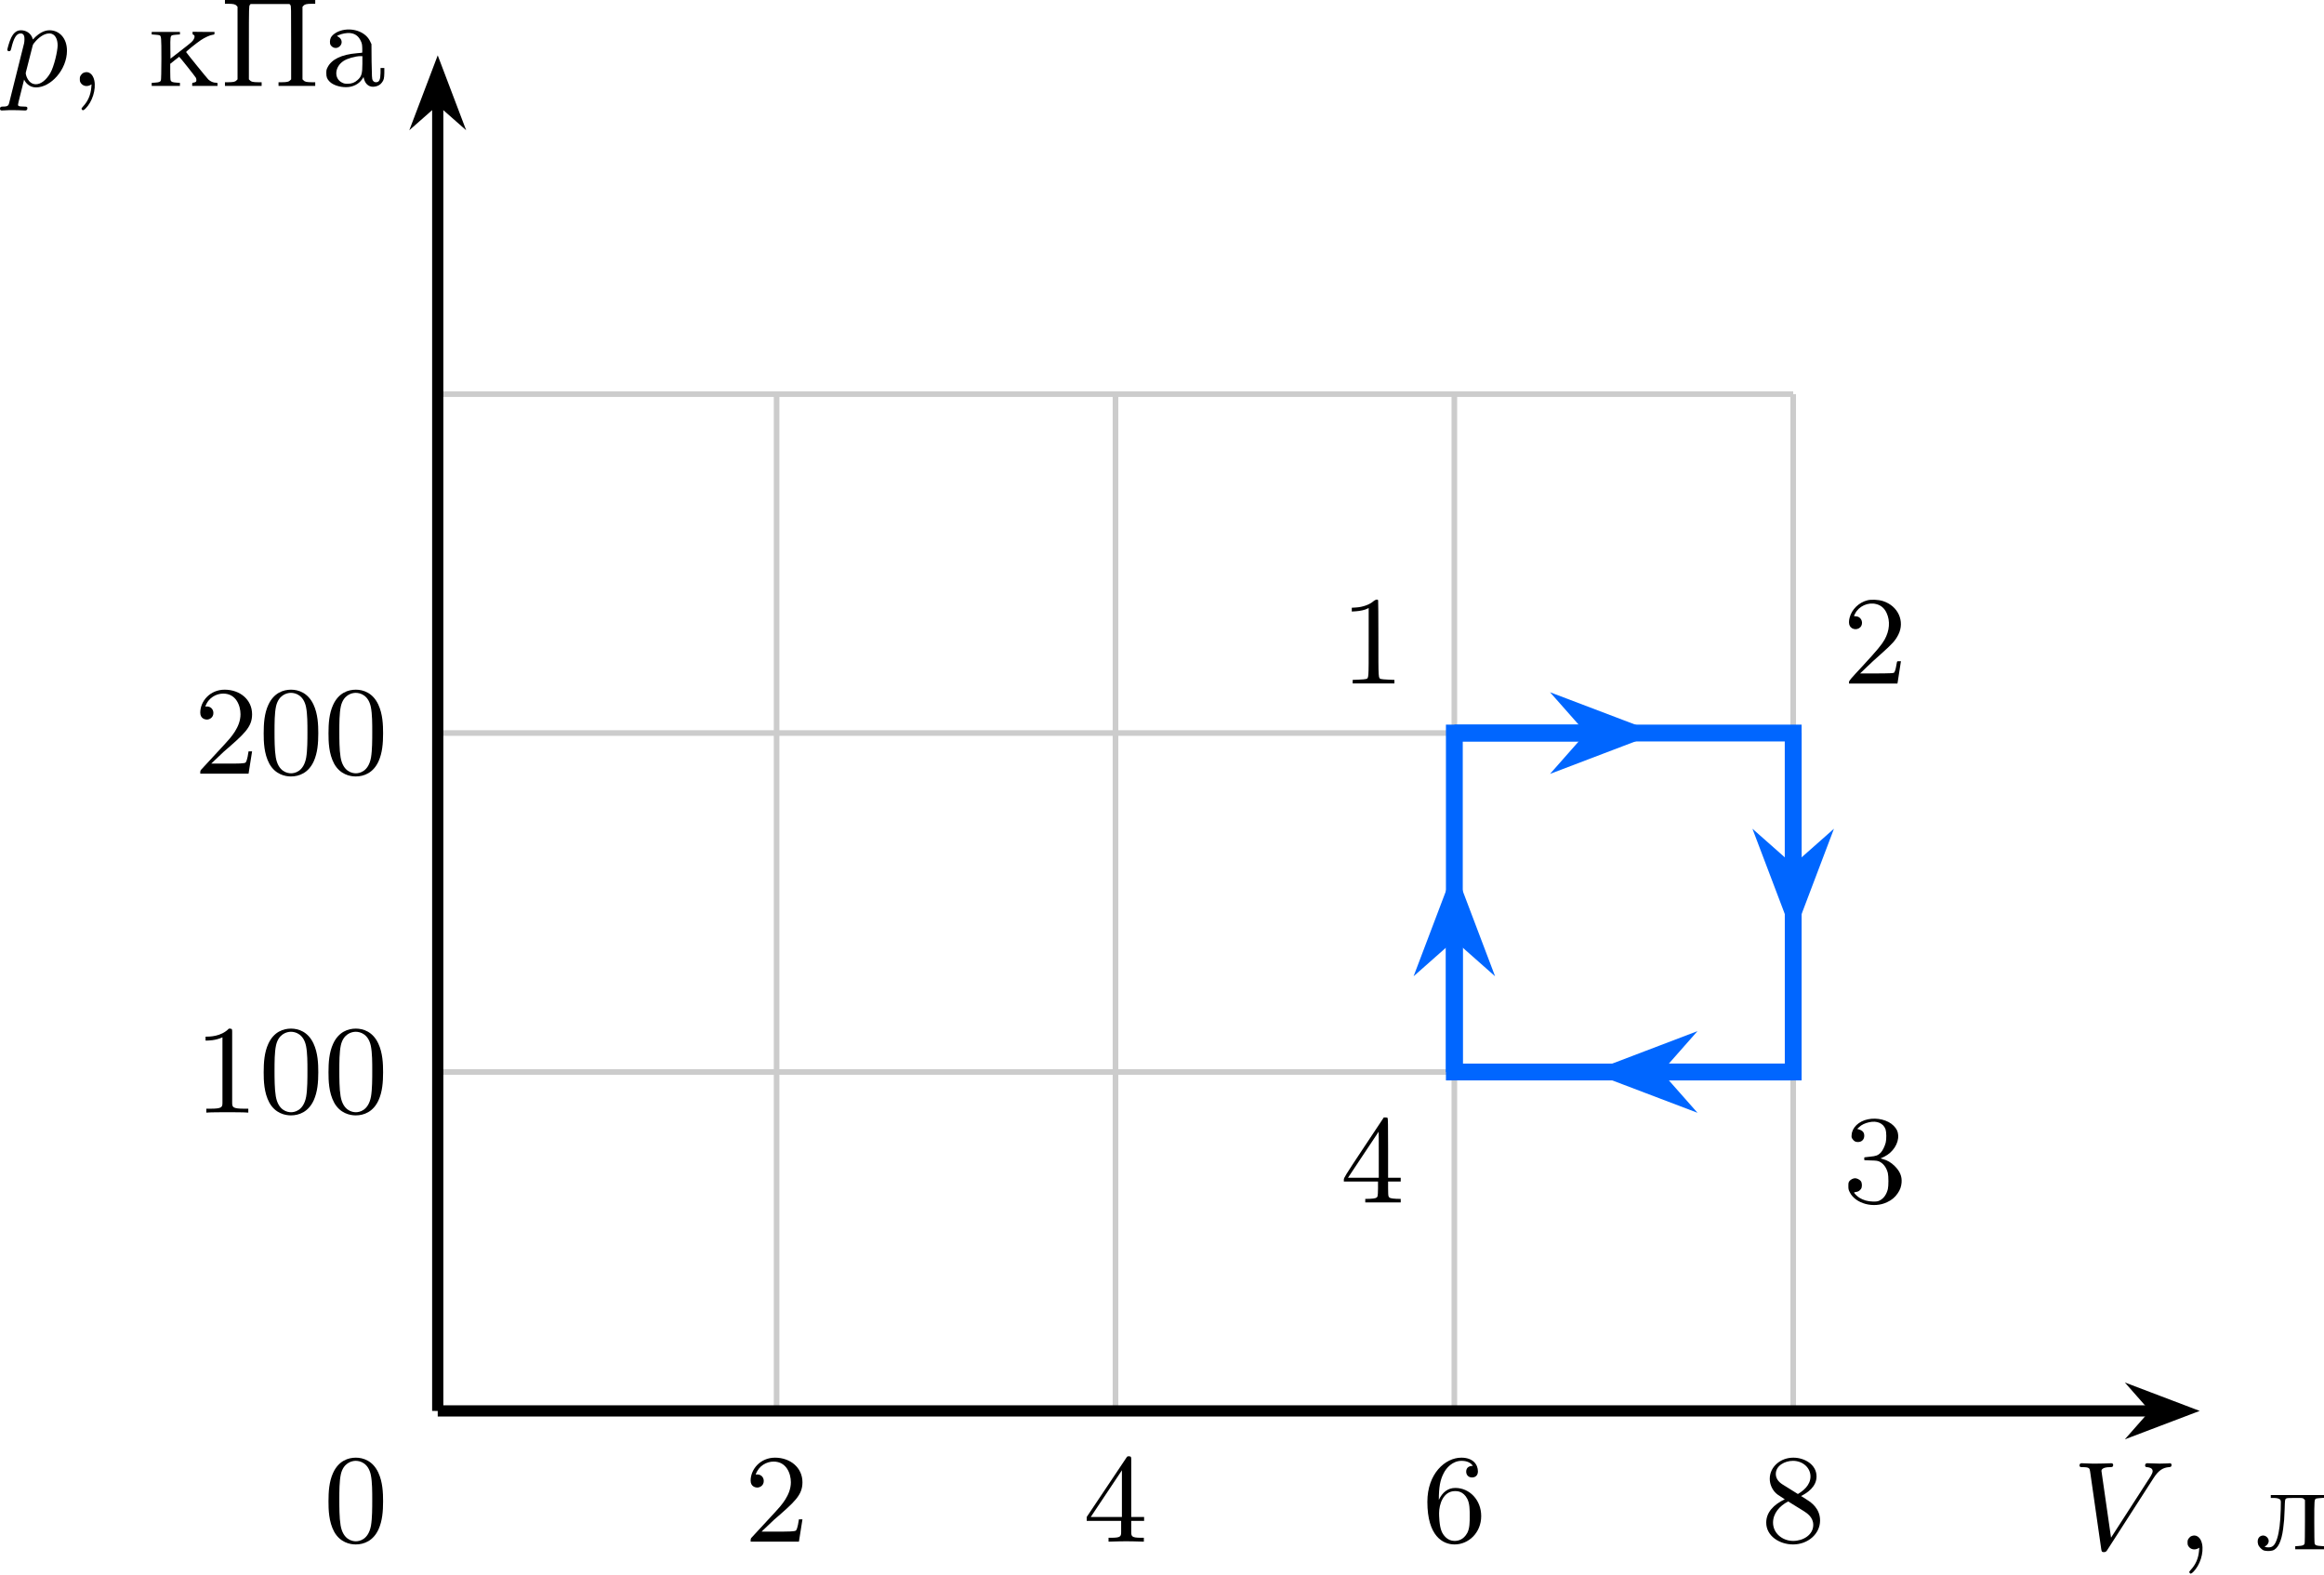
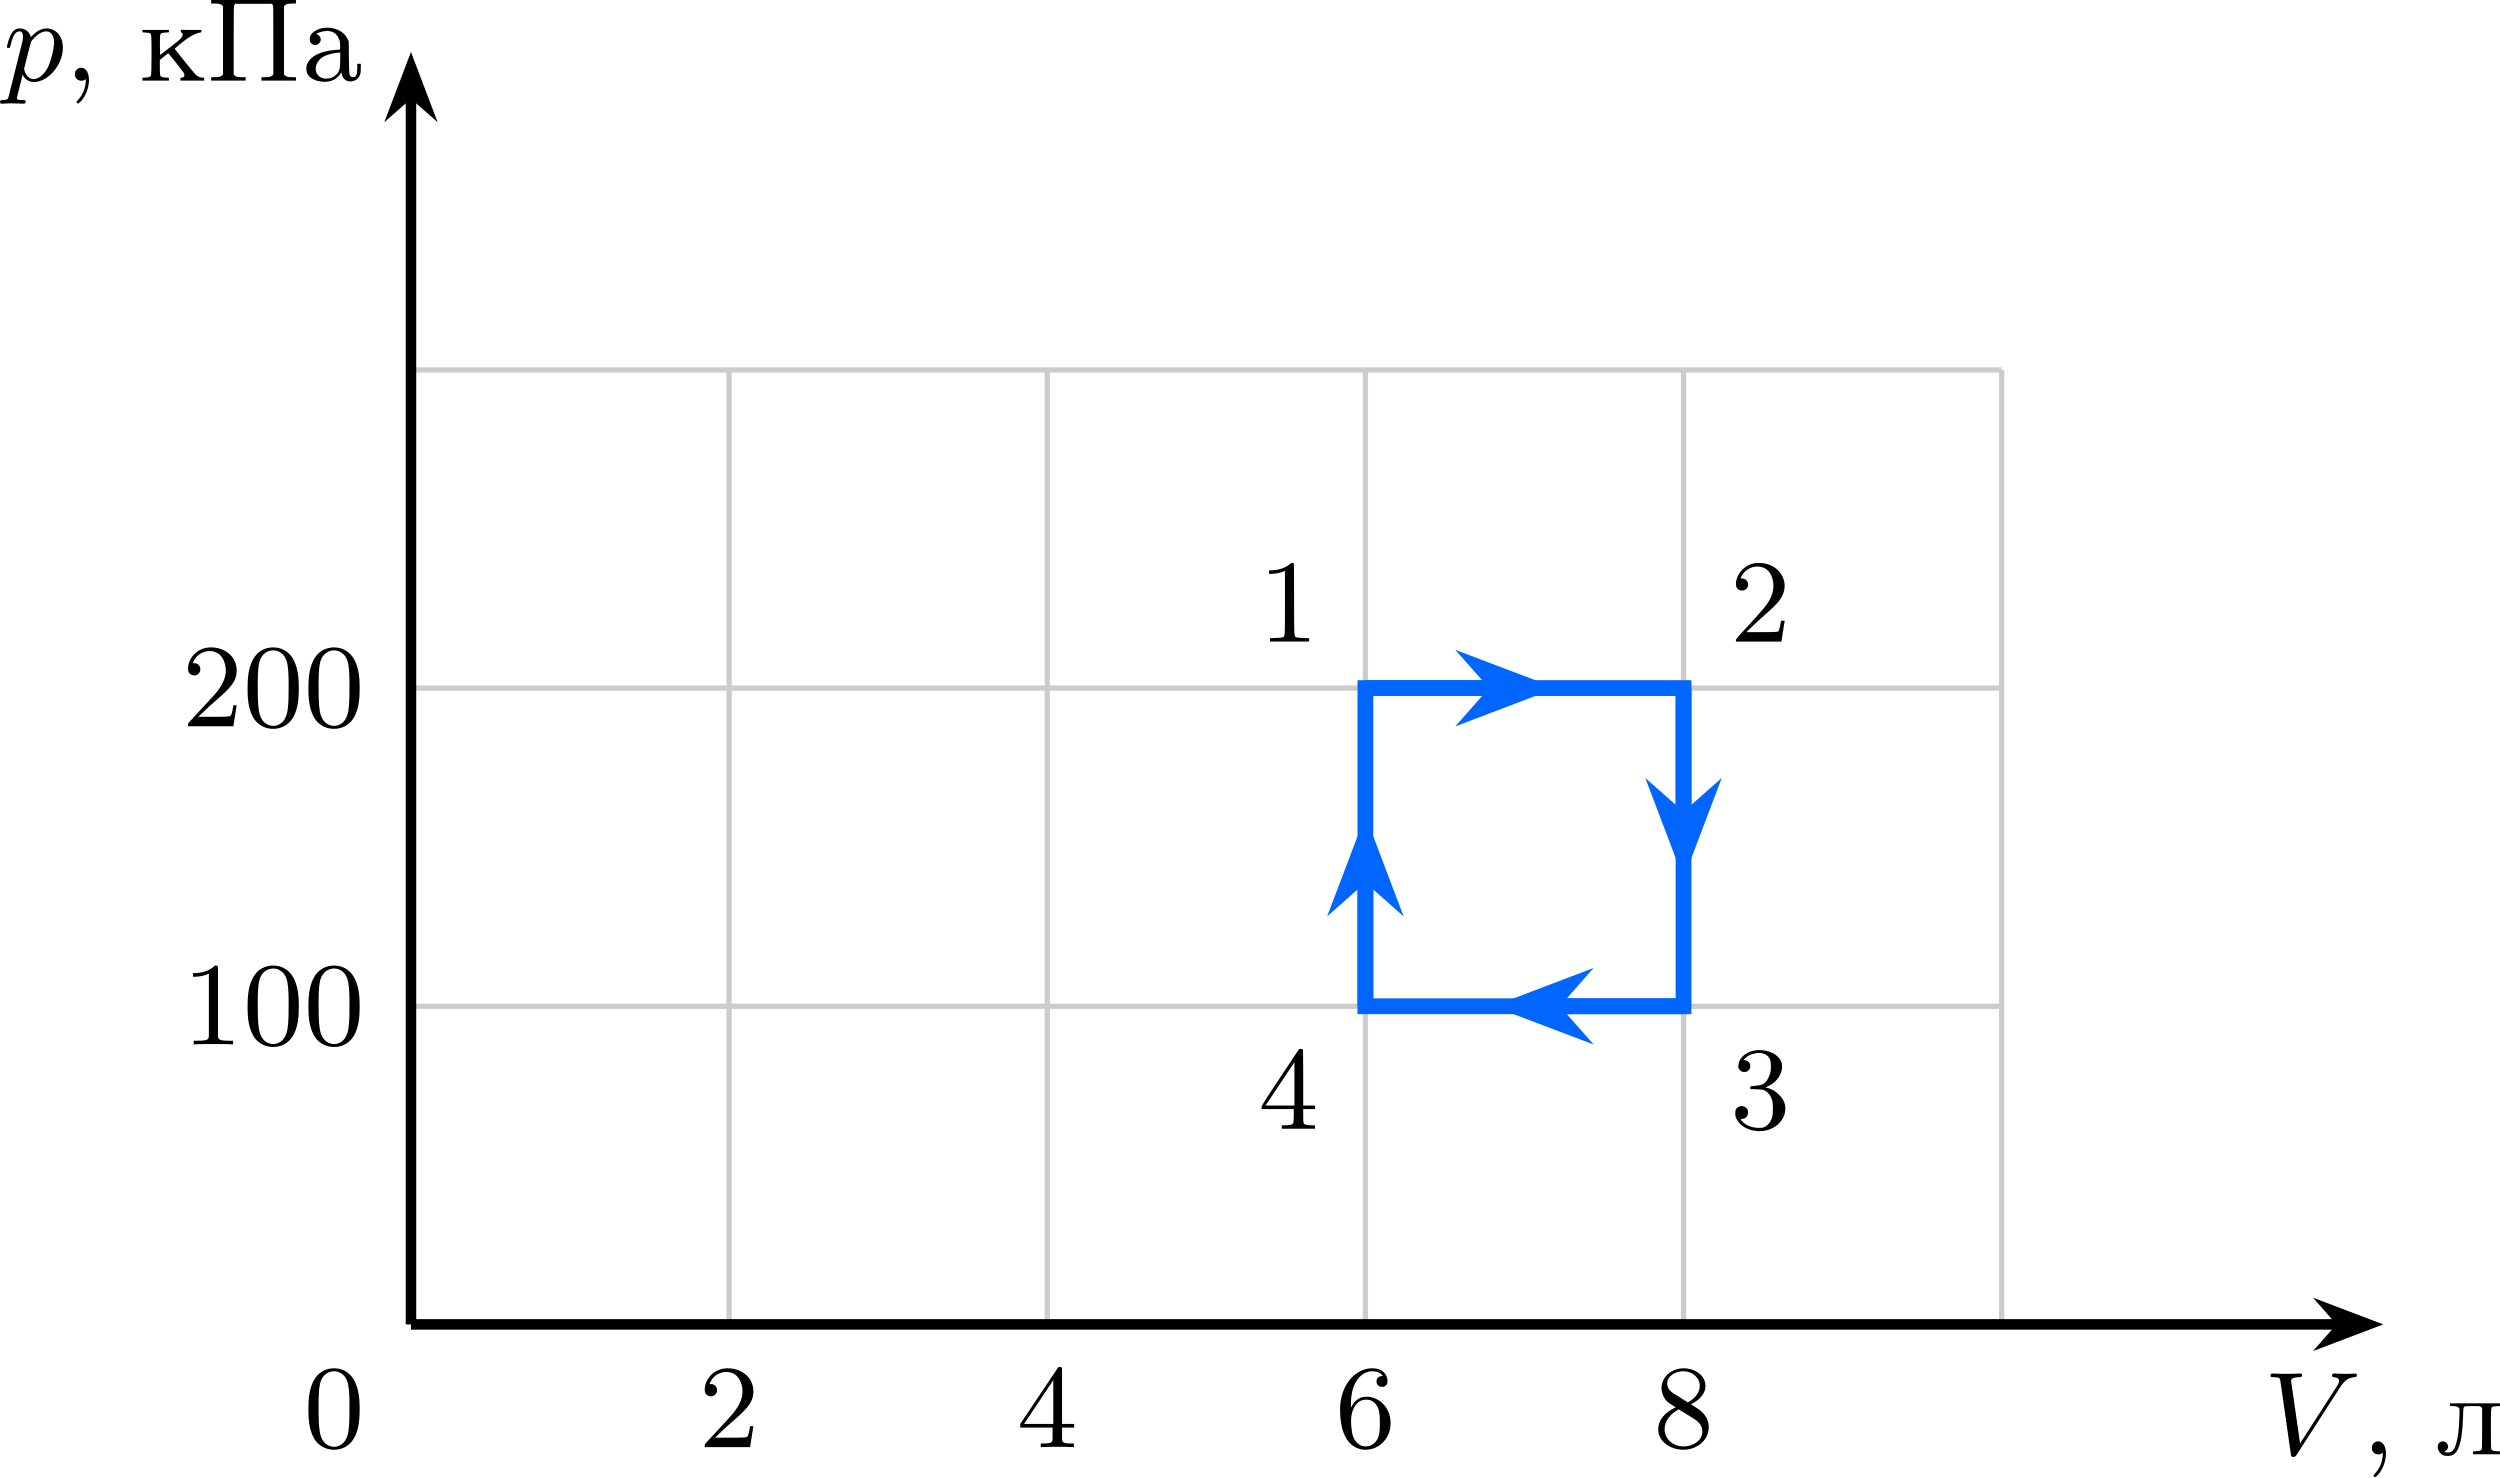
- <svg xmlns="http://www.w3.org/2000/svg" xmlns:xlink="http://www.w3.org/1999/xlink" version="1.1" width="214.817pt" height="145.477pt" viewBox="-66.948 -66.679 165.244 111.906">
+ <svg xmlns="http://www.w3.org/2000/svg" xmlns:xlink="http://www.w3.org/1999/xlink" version="1.1" width="246.14pt" height="145.477pt" viewBox="-66.948 -66.679 189.338 111.906">
  <defs>
    <path id="g1-48" d="M4.241-2.869C4.241-3.47 4.214-4.241 3.9-4.914C3.506-5.756 2.824-5.972 2.304-5.972C1.766-5.972 1.085-5.756 .69-4.896C.403-4.277 .359-3.551 .359-2.869C.359-2.286 .377-1.417 .762-.708C1.184 .054 1.883 .197 2.295 .197C2.878 .197 3.542-.054 3.918-.879C4.187-1.479 4.241-2.152 4.241-2.869ZM2.304-.027C2.035-.027 1.39-.152 1.219-1.166C1.13-1.695 1.13-2.466 1.13-2.977C1.13-3.587 1.13-4.295 1.237-4.788C1.417-5.586 1.991-5.747 2.295-5.747C2.636-5.747 3.201-5.568 3.371-4.734C3.47-4.241 3.47-3.542 3.47-2.977C3.47-2.421 3.47-1.668 3.38-1.139C3.192-.117 2.529-.027 2.304-.027Z" />
    <path id="g1-49" d="M2.726-5.73C2.726-5.954 2.717-5.972 2.493-5.972C1.937-5.398 1.112-5.398 .834-5.398V-5.12C1.004-5.12 1.551-5.12 2.035-5.353V-.717C2.035-.386 2.008-.278 1.175-.278H.888V0C1.21-.027 2.008-.027 2.376-.027S3.551-.027 3.873 0V-.278H3.587C2.753-.278 2.726-.386 2.726-.717V-5.73Z" />
    <path id="g1-50" d="M4.142-1.587H3.891C3.873-1.47 3.802-.941 3.685-.798C3.631-.717 3.013-.717 2.833-.717H1.237L2.125-1.56C3.596-2.833 4.142-3.309 4.142-4.223C4.142-5.254 3.291-5.972 2.188-5.972C1.157-5.972 .457-5.156 .457-4.34C.457-3.891 .843-3.847 .924-3.847C1.121-3.847 1.39-3.99 1.39-4.313C1.39-4.582 1.201-4.779 .924-4.779C.879-4.779 .852-4.779 .816-4.77C1.031-5.407 1.605-5.694 2.089-5.694C3.004-5.694 3.318-4.842 3.318-4.223C3.318-3.309 2.627-2.564 2.197-2.098L.556-.323C.457-.224 .457-.206 .457 0H3.891L4.142-1.587Z" />
    <path id="g1-52" d="M.26-1.757V-1.479H2.708V-.708C2.708-.377 2.681-.278 2.008-.278H1.811V0C2.376-.027 3.004-.027 3.067-.027C3.111-.027 3.757-.027 4.322 0V-.278H4.125C3.452-.278 3.425-.377 3.425-.708V-1.479H4.34V-1.757H3.425V-5.828C3.425-6.007 3.425-6.07 3.255-6.07C3.147-6.07 3.138-6.061 3.058-5.936L.26-1.757ZM.547-1.757L2.762-5.075V-1.757H.547Z" />
    <path id="g1-54" d="M1.201-2.968C1.201-3.882 1.3-4.394 1.542-4.86C1.722-5.227 2.161-5.747 2.824-5.747C3.004-5.747 3.416-5.712 3.622-5.389C3.291-5.389 3.147-5.218 3.147-4.976C3.147-4.743 3.309-4.564 3.56-4.564S3.981-4.725 3.981-4.994C3.981-5.496 3.622-5.972 2.806-5.972C1.65-5.972 .386-4.833 .386-2.833C.386-.403 1.479 .197 2.322 .197C3.318 .197 4.214-.637 4.214-1.82C4.214-2.959 3.389-3.82 2.376-3.82C1.838-3.82 1.453-3.506 1.201-2.968ZM2.313-.054C1.802-.054 1.506-.475 1.399-.735C1.228-1.139 1.219-1.883 1.219-2.026C1.219-2.627 1.497-3.596 2.358-3.596C2.502-3.596 2.941-3.596 3.228-3.04C3.398-2.699 3.398-2.26 3.398-1.829S3.398-.959 3.228-.628C2.95-.117 2.555-.054 2.313-.054Z" />
    <path id="g1-56" d="M1.542-4.071C1.273-4.241 1.067-4.483 1.067-4.815C1.067-5.398 1.695-5.747 2.286-5.747C2.977-5.747 3.533-5.263 3.533-4.636S2.995-3.596 2.636-3.389L1.542-4.071ZM2.86-3.246C3.309-3.461 3.963-3.909 3.963-4.636C3.963-5.478 3.12-5.972 2.313-5.972C1.372-5.972 .637-5.299 .637-4.474C.637-4.133 .762-3.811 .977-3.551C1.13-3.38 1.184-3.344 1.704-3.013C.915-2.636 .386-2.089 .386-1.354C.386-.403 1.327 .197 2.295 .197C3.335 .197 4.214-.538 4.214-1.506C4.214-2.376 3.551-2.806 3.327-2.95C3.228-3.022 2.968-3.183 2.86-3.246ZM1.946-2.86L3.075-2.161C3.282-2.026 3.73-1.739 3.73-1.193C3.73-.484 3.013-.054 2.304-.054C1.524-.054 .87-.61 .87-1.354C.87-2 1.318-2.537 1.946-2.86Z" />
    <path id="g2-44" d="M1.058-.941C1.004-.924 .924-.852 .879-.789C.807-.69 .789-.646 .789-.493C.789-.332 .807-.287 .879-.188C1.022 0 1.282 .054 1.506-.054L1.623-.117L1.605 .108C1.56 .637 1.372 1.076 1.013 1.462C.915 1.569 .897 1.596 .924 1.65C.986 1.757 1.04 1.748 1.184 1.614C1.677 1.13 1.955 .251 1.82-.395C1.722-.861 1.399-1.094 1.058-.941Z" />
    <path id="g2-49" d="M2.376-5.855C2.107-5.613 1.614-5.434 1.13-5.407L.834-5.389V-5.254V-5.12L1.13-5.138C1.417-5.156 1.784-5.236 1.946-5.326L2.035-5.371V-2.95C2.035-.287 2.044-.395 1.847-.323C1.793-.305 1.56-.287 1.327-.278L.897-.26V-.134V-.009H2.376H3.865V-.134V-.26L3.434-.278C3.201-.287 2.968-.305 2.914-.323C2.717-.395 2.726-.26 2.726-3.201C2.726-4.671 2.717-5.891 2.708-5.918C2.672-6.007 2.511-5.972 2.376-5.855Z" />
    <path id="g2-50" d="M1.757-5.918C1.148-5.765 .646-5.272 .493-4.689C.43-4.456 .43-4.232 .502-4.107C.664-3.784 1.157-3.784 1.327-4.107C1.47-4.411 1.273-4.77 .941-4.779C.87-4.779 .807-4.788 .807-4.806C.807-4.815 .834-4.896 .879-4.967C1.148-5.505 1.811-5.801 2.385-5.649C2.717-5.568 2.968-5.353 3.12-5.021C3.389-4.447 3.335-3.757 2.977-3.12C2.771-2.753 2.448-2.367 1.399-1.228C.529-.296 .448-.197 .448-.099V0H2.17H3.891L3.909-.09C3.918-.143 3.963-.457 4.017-.789C4.062-1.121 4.116-1.435 4.125-1.488L4.142-1.587H3.999C3.873-1.587 3.865-1.587 3.847-1.47C3.802-1.175 3.748-.959 3.703-.861C3.658-.753 3.658-.753 3.425-.735C3.3-.726 2.753-.717 2.215-.717H1.237L1.695-1.157C1.937-1.39 2.394-1.82 2.708-2.089C3.524-2.815 3.739-3.049 3.954-3.47C4.438-4.429 3.936-5.523 2.86-5.864C2.555-5.963 2.026-5.99 1.757-5.918Z" />
    <path id="g2-51" d="M1.784-5.918C1.139-5.783 .672-5.335 .637-4.824C.619-4.654 .628-4.618 .69-4.528C.807-4.358 .906-4.304 1.085-4.304C1.354-4.304 1.533-4.483 1.533-4.752C1.533-4.985 1.417-5.12 1.157-5.2L1.031-5.236L1.166-5.362C1.327-5.523 1.587-5.649 1.883-5.712C2.439-5.837 2.896-5.64 3.049-5.2C3.111-5.012 3.12-4.501 3.058-4.259C2.995-4.008 2.833-3.676 2.699-3.542C2.502-3.353 2.367-3.3 1.955-3.264C1.757-3.246 1.587-3.228 1.56-3.219S1.524-3.165 1.533-3.111L1.542-3.013L2.008-2.995C2.412-2.986 2.484-2.968 2.609-2.914C2.905-2.771 3.111-2.484 3.21-2.098C3.264-1.874 3.264-1.175 3.21-.959C3.111-.565 2.914-.287 2.618-.143C2.484-.081 2.43-.072 2.152-.072C1.775-.081 1.462-.17 1.175-.35C1.022-.448 .807-.664 .807-.717C.807-.726 .87-.744 .941-.753C1.094-.771 1.201-.834 1.3-.968C1.39-1.094 1.39-1.381 1.291-1.524C1.21-1.632 1.013-1.731 .879-1.731S.556-1.632 .475-1.524C.412-1.435 .403-1.39 .403-1.175C.403-.968 .412-.915 .502-.735C.906 .081 2.206 .43 3.156-.027C3.488-.179 3.73-.386 3.909-.655C4.089-.915 4.16-1.13 4.187-1.417C4.223-1.865 4.071-2.224 3.703-2.591C3.443-2.851 3.165-3.013 2.851-3.093L2.69-3.138L2.959-3.264C3.578-3.569 3.99-4.214 3.945-4.797C3.927-5.057 3.838-5.245 3.622-5.461C3.219-5.873 2.448-6.061 1.784-5.918Z" />
    <path id="g2-52" d="M1.686-3.909C.341-1.883 .269-1.757 .269-1.632V-1.497H1.479H2.699V-1.004C2.699-.708 2.681-.475 2.663-.439C2.609-.323 2.502-.287 2.134-.269L1.793-.26V-.134V-.009H3.058H4.313V-.134V-.26L3.981-.269C3.613-.287 3.497-.323 3.452-.439C3.425-.475 3.416-.708 3.416-1.004V-1.497H3.865H4.313V-1.632V-1.766H3.865H3.416V-3.873C3.416-5.478 3.407-5.99 3.38-6.016C3.362-6.043 3.291-6.052 3.228-6.052H3.111ZM2.753-3.398V-1.766H1.659H.565L1.65-3.398C2.251-4.304 2.744-5.039 2.744-5.039C2.753-5.039 2.753-4.304 2.753-3.398Z" />
    <path id="g2-207" d="M.359-5.981V-5.846H.601C.95-5.846 1.103-5.81 1.184-5.712L1.255-5.631V-3.058V-.475L1.184-.403C1.103-.305 .95-.269 .601-.269H.359V-.134V-.009H1.659H2.968V-.134V-.269H2.717C2.367-.269 2.215-.305 2.134-.403L2.062-.475V-3.084C2.062-5.604 2.071-5.694 2.125-5.756L2.179-5.828H3.569H4.949L5.012-5.756C5.066-5.694 5.066-5.604 5.066-3.084V-.475L4.994-.403C4.914-.305 4.761-.269 4.411-.269H4.169V-.134V-.009H5.469H6.779V-.134V-.269H6.528C6.178-.269 6.025-.305 5.945-.403L5.873-.475V-3.058V-5.631L5.945-5.712C6.025-5.81 6.178-5.846 6.528-5.846H6.779V-5.981V-6.115H3.569H.359Z" />
    <path id="g2-224" d="M1.56-3.972C1.175-3.882 .852-3.676 .726-3.443C.646-3.282 .637-3.031 .708-2.914C.888-2.636 1.246-2.636 1.426-2.905C1.56-3.102 1.488-3.362 1.273-3.488L1.157-3.56L1.291-3.622C1.515-3.721 1.847-3.784 2.071-3.766C2.43-3.739 2.69-3.56 2.851-3.21C2.932-3.04 2.95-2.977 2.959-2.69C2.968-2.511 2.959-2.367 2.95-2.367C2.932-2.367 2.762-2.349 2.573-2.331C1.497-2.242 .789-1.901 .502-1.345C.412-1.175 .403-1.121 .403-.915C.403-.628 .457-.493 .646-.305C.879-.072 1.363 .09 1.82 .081C2.277 .081 2.708-.126 2.95-.484L3.049-.637L3.084-.502C3.192-.09 3.497 .117 3.882 .036C4.089 0 4.25-.099 4.358-.251C4.492-.421 4.519-.547 4.528-.933V-1.282H4.394H4.259V-.933C4.25-.448 4.169-.269 3.936-.269C3.829-.269 3.757-.314 3.694-.421C3.649-.511 3.64-.655 3.622-1.748L3.613-2.977L3.515-3.183C3.219-3.811 2.376-4.151 1.56-3.972ZM2.968-1.587C2.968-.879 2.905-.664 2.618-.421C2.421-.242 2.206-.161 1.928-.161C1.722-.161 1.668-.17 1.506-.251C.933-.547 .995-1.372 1.632-1.784C1.91-1.964 2.457-2.116 2.824-2.125H2.968Z" />
    <path id="g2-234" d="M.269-3.757V-3.667L.511-3.649C.646-3.64 .789-3.622 .816-3.613C.95-3.551 .959-3.506 .959-1.946C.959-1.094 .941-.448 .924-.403C.888-.296 .798-.26 .52-.242L.269-.224V-.117V-.009H1.273H2.277V-.117V-.224L2.026-.242C1.748-.26 1.659-.296 1.614-.403C1.596-.448 1.587-.726 1.587-1.031V-1.578L1.901-1.829C2.071-1.964 2.215-2.071 2.224-2.08C2.251-2.08 3.353-.69 3.407-.592C3.461-.484 3.461-.341 3.407-.296C3.38-.278 3.309-.251 3.255-.242C3.156-.233 3.147-.224 3.147-.117V-.009H4.044H4.949V-.126C4.949-.233 4.94-.233 4.842-.233C4.645-.233 4.447-.323 4.295-.466C4.178-.583 2.798-2.286 2.717-2.412C2.699-2.448 3.371-2.995 3.766-3.264C4.035-3.443 4.42-3.622 4.591-3.64C4.725-3.658 4.734-3.667 4.734-3.757V-3.847H3.954L3.174-3.856V-3.757C3.174-3.685 3.192-3.658 3.237-3.64C3.335-3.613 3.344-3.479 3.264-3.335C3.174-3.174 3.156-3.147 2.322-2.502L1.605-1.946L1.596-2.672C1.587-3.434 1.596-3.542 1.713-3.604C1.748-3.622 1.892-3.64 2.026-3.649L2.277-3.667V-3.757V-3.847H1.273H.269Z" />
    <path id="g2-235" d="M1.076-3.757V-3.658H1.264C1.515-3.658 1.677-3.613 1.748-3.533C1.802-3.461 1.802-3.416 1.784-2.833C1.757-1.892 1.677-1.255 1.533-.789C1.381-.314 1.228-.143 .915-.143C.753-.143 .61-.179 .655-.215C.664-.215 .699-.233 .726-.251C.762-.269 .825-.332 .861-.386C1.085-.708 .708-1.121 .35-.941C.17-.843 .099-.619 .179-.35C.215-.206 .421 .009 .565 .072C.726 .126 1.013 .134 1.193 .081C1.578-.027 1.838-.565 1.955-1.462C2.026-2.017 2.035-2.134 2.062-2.86C2.08-3.524 2.089-3.551 2.152-3.604C2.215-3.649 2.286-3.658 2.789-3.658C3.353-3.658 3.362-3.658 3.434-3.578L3.506-3.506V-1.991C3.506-1.112 3.497-.448 3.479-.403C3.434-.296 3.344-.26 3.067-.242L2.815-.224V-.117V-.009H3.838H4.86V-.117V-.224L4.609-.242C4.322-.26 4.232-.296 4.196-.403C4.178-.448 4.169-1.094 4.169-1.946C4.169-3.506 4.169-3.551 4.304-3.613C4.34-3.622 4.474-3.64 4.609-3.649L4.86-3.667V-3.766V-3.865H2.968H1.076Z" />
    <path id="g0-86" d="M5.792-5.066C6.16-5.64 6.474-5.81 6.886-5.846C6.994-5.855 7.074-5.864 7.074-6.007C7.074-6.079 7.021-6.124 6.958-6.124C6.922-6.124 6.698-6.097 6.223-6.097C5.936-6.097 5.631-6.124 5.353-6.124C5.29-6.124 5.192-6.106 5.192-5.963C5.192-5.855 5.29-5.846 5.317-5.846C5.407-5.837 5.73-5.819 5.73-5.559C5.73-5.487 5.703-5.425 5.667-5.353S5.613-5.245 5.577-5.183L2.771-.834L2.089-5.577C2.089-5.658 2.152-5.846 2.708-5.846C2.815-5.846 2.923-5.846 2.923-6.007C2.923-6.106 2.833-6.124 2.78-6.124C2.618-6.124 2.43-6.106 2.26-6.106C2.08-6.106 1.883-6.097 1.695-6.097C1.533-6.097 1.282-6.097 1.201-6.106C1.13-6.106 .762-6.124 .69-6.124C.655-6.124 .529-6.124 .529-5.963C.529-5.846 .628-5.846 .735-5.846C1.237-5.846 1.246-5.765 1.282-5.541L2.071-.036C2.098 .134 2.107 .197 2.26 .197C2.403 .197 2.457 .126 2.52 .018L5.792-5.066Z" />
    <path id="g0-112" d="M.412 1.121C.35 1.381 .332 1.462-.054 1.462C-.152 1.462-.26 1.462-.26 1.623C-.26 1.659-.242 1.739-.143 1.739L.242 1.722C.296 1.713 .502 1.713 .628 1.713C.78 1.713 .933 1.722 1.085 1.722C1.228 1.722 1.381 1.739 1.515 1.739C1.569 1.739 1.686 1.739 1.686 1.578C1.686 1.462 1.596 1.462 1.444 1.462C1.022 1.462 1.022 1.399 1.022 1.318C1.022 1.264 1.085 1.022 1.121 .879L1.453-.457C1.542-.269 1.793 .099 2.304 .099C3.353 .099 4.501-1.166 4.501-2.511C4.501-3.425 3.936-3.963 3.264-3.963C3.075-3.963 2.627-3.918 2.08-3.309C1.946-3.811 1.533-3.963 1.228-3.963C.852-3.963 .664-3.685 .538-3.443C.386-3.129 .26-2.618 .26-2.582C.26-2.502 .323-2.475 .386-2.475C.484-2.475 .502-2.52 .547-2.699C.717-3.407 .906-3.739 1.21-3.739C1.479-3.739 1.479-3.452 1.479-3.318C1.479-3.246 1.47-3.111 1.453-3.04L.412 1.121ZM2.035-2.762C2.08-2.941 2.08-2.959 2.197-3.093C2.439-3.398 2.842-3.739 3.246-3.739C3.667-3.739 3.838-3.318 3.838-2.896C3.838-2.493 3.587-1.381 3.309-.906C3.004-.395 2.627-.126 2.295-.126C1.713-.126 1.569-.834 1.569-.897C1.569-.95 1.587-.995 1.596-1.04L2.035-2.762Z" />
  </defs>
  <g id="page1">
-     <path d="M-35.824 33.625H60.555M-35.824 9.531H60.555M-35.824-14.566H60.555M-35.824-38.66H60.555M-35.824 33.625V-38.66M-11.73 33.625V-38.66M12.367 33.625V-38.66M36.461 33.625V-38.66M60.555 33.625V-38.66" stroke="#ccc" fill="none" stroke-width=".399" stroke-miterlimit="10" />
-     <path d="M-35.824 33.625H86.246" stroke="#000" fill="none" stroke-width=".797" stroke-miterlimit="10" />
-     <path d="M88.336 33.625L85.496 32.547L86.445 33.625L85.496 34.703Z" />
-     <path d="M88.336 33.625L85.496 32.547L86.445 33.625L85.496 34.703Z" stroke="#000" fill="none" stroke-width=".797" stroke-miterlimit="10" />
-     <g transform="matrix(1 0 0 1 116.2074 9.8453)">
+     <path d="M-35.824 33.625H84.648M-35.824 9.531H84.648M-35.824-14.566H84.648M-35.824-38.66H84.648M-35.824 33.625V-38.66M-11.73 33.625V-38.66M12.367 33.625V-38.66M36.461 33.625V-38.66M60.555 33.625V-38.66M84.648 33.625V-38.66" stroke="#ccc" fill="none" stroke-width=".399" stroke-miterlimit="10" />
+     <path d="M-35.824 33.625H110.34" stroke="#000" fill="none" stroke-width=".797" stroke-miterlimit="10" />
+     <path d="M112.43 33.625L109.59 32.547L110.54 33.625L109.59 34.703Z" />
+     <path d="M112.43 33.625L109.59 32.547L110.54 33.625L109.59 34.703Z" stroke="#000" fill="none" stroke-width=".797" stroke-miterlimit="10" />
+     <g transform="matrix(1 0 0 1 140.3018 9.8453)">
      <use x="-35.824" y="33.624" xlink:href="#g0-86" />
      <use x="-28.402" y="33.624" xlink:href="#g2-44" />
      <use x="-22.771" y="33.624" xlink:href="#g2-235" />
    </g>
    <path d="M-35.824 33.625V-59.531" stroke="#000" fill="none" stroke-width=".797" stroke-miterlimit="10" />
    <path d="M-35.824-61.621L-36.902-58.781L-35.824-59.73L-34.746-58.781Z" />
    <path d="M-35.824-61.621L-36.902-58.781L-35.824-59.73L-34.746-58.781Z" stroke="#000" fill="none" stroke-width=".797" stroke-miterlimit="10" />
    <g transform="matrix(1 0 0 1 -30.8643 -94.1879)">
      <use x="-35.824" y="33.624" xlink:href="#g0-112" />
      <use x="-31.198" y="33.624" xlink:href="#g2-44" />
      <use x="-25.567" y="33.624" xlink:href="#g2-234" />
      <use x="-20.449" y="33.624" xlink:href="#g2-207" />
      <use x="-13.285" y="33.624" xlink:href="#g2-224" />
    </g>
    <g transform="matrix(1 0 0 1 -8.1267 9.2974)">
      <use x="-35.824" y="33.624" xlink:href="#g1-48" />
    </g>
    <g transform="matrix(1 0 0 1 21.7909 9.2974)">
      <use x="-35.824" y="33.624" xlink:href="#g1-50" />
    </g>
    <g transform="matrix(1 0 0 1 45.8856 9.2974)">
      <use x="-35.824" y="33.624" xlink:href="#g1-52" />
    </g>
    <g transform="matrix(1 0 0 1 69.9803 9.2974)">
      <use x="-35.824" y="33.624" xlink:href="#g1-54" />
    </g>
    <g transform="matrix(1 0 0 1 94.0751 9.2974)">
      <use x="-35.824" y="33.624" xlink:href="#g1-56" />
    </g>
    <g transform="matrix(1 0 0 1 -17.3422 -21.2055)">
      <use x="-35.824" y="33.624" xlink:href="#g1-49" />
      <use x="-31.216" y="33.624" xlink:href="#g1-48" />
      <use x="-26.608" y="33.624" xlink:href="#g1-48" />
    </g>
    <g transform="matrix(1 0 0 1 -17.3422 -45.3003)">
      <use x="-35.824" y="33.624" xlink:href="#g1-50" />
      <use x="-31.216" y="33.624" xlink:href="#g1-48" />
      <use x="-26.608" y="33.624" xlink:href="#g1-48" />
    </g>
    <path d="M36.461-14.566H60.555V9.531H36.461Z" stroke="#06f" fill="none" stroke-width="1.196" stroke-miterlimit="10" />
    <path d="M36.461-14.566H46.324" stroke="#06f" fill="none" stroke-width="1.196" stroke-miterlimit="10" />
    <path d="M49.215-14.566L45.316-16.047L46.625-14.566L45.316-13.082Z" fill="#06f" />
    <path d="M49.215-14.566L45.316-16.047L46.625-14.566L45.316-13.082Z" stroke="#06f" fill="none" stroke-width="1.196" stroke-miterlimit="10" />
    <path d="M60.555-14.566V-4.699" stroke="#06f" fill="none" stroke-width="1.196" stroke-miterlimit="10" />
    <path d="M60.555-1.809L62.035-5.711L60.555-4.402L59.074-5.711Z" fill="#06f" />
    <path d="M60.555-1.809L62.035-5.711L60.555-4.402L59.074-5.711Z" stroke="#06f" fill="none" stroke-width="1.196" stroke-miterlimit="10" />
    <path d="M60.555 9.531H50.691" stroke="#06f" fill="none" stroke-width="1.196" stroke-miterlimit="10" />
    <path d="M47.801 9.531L51.699 11.012L50.391 9.531L51.699 8.047Z" fill="#06f" />
    <path d="M47.801 9.531L51.699 11.012L50.391 9.531L51.699 8.047Z" stroke="#06f" fill="none" stroke-width="1.196" stroke-miterlimit="10" />
    <path d="M36.461 9.531V-.336" stroke="#06f" fill="none" stroke-width="1.196" stroke-miterlimit="10" />
    <path d="M36.461-3.227L34.98 .676L36.461-.633L37.941 .676Z" fill="#06f" />
    <path d="M36.461-3.227L34.98 .676L36.461-.633L37.941 .676Z" stroke="#06f" fill="none" stroke-width="1.196" stroke-miterlimit="10" />
    <g transform="matrix(1 0 0 1 64.1585 -51.7085)">
      <use x="-35.824" y="33.624" xlink:href="#g2-49" />
    </g>
    <g transform="matrix(1 0 0 1 99.898 -51.7085)">
      <use x="-35.824" y="33.624" xlink:href="#g2-50" />
    </g>
    <g transform="matrix(1 0 0 1 99.898 -14.8098)">
      <use x="-35.824" y="33.624" xlink:href="#g2-51" />
    </g>
    <g transform="matrix(1 0 0 1 64.1585 -14.8098)">
      <use x="-35.824" y="33.624" xlink:href="#g2-52" />
    </g>
  </g>
</svg>
